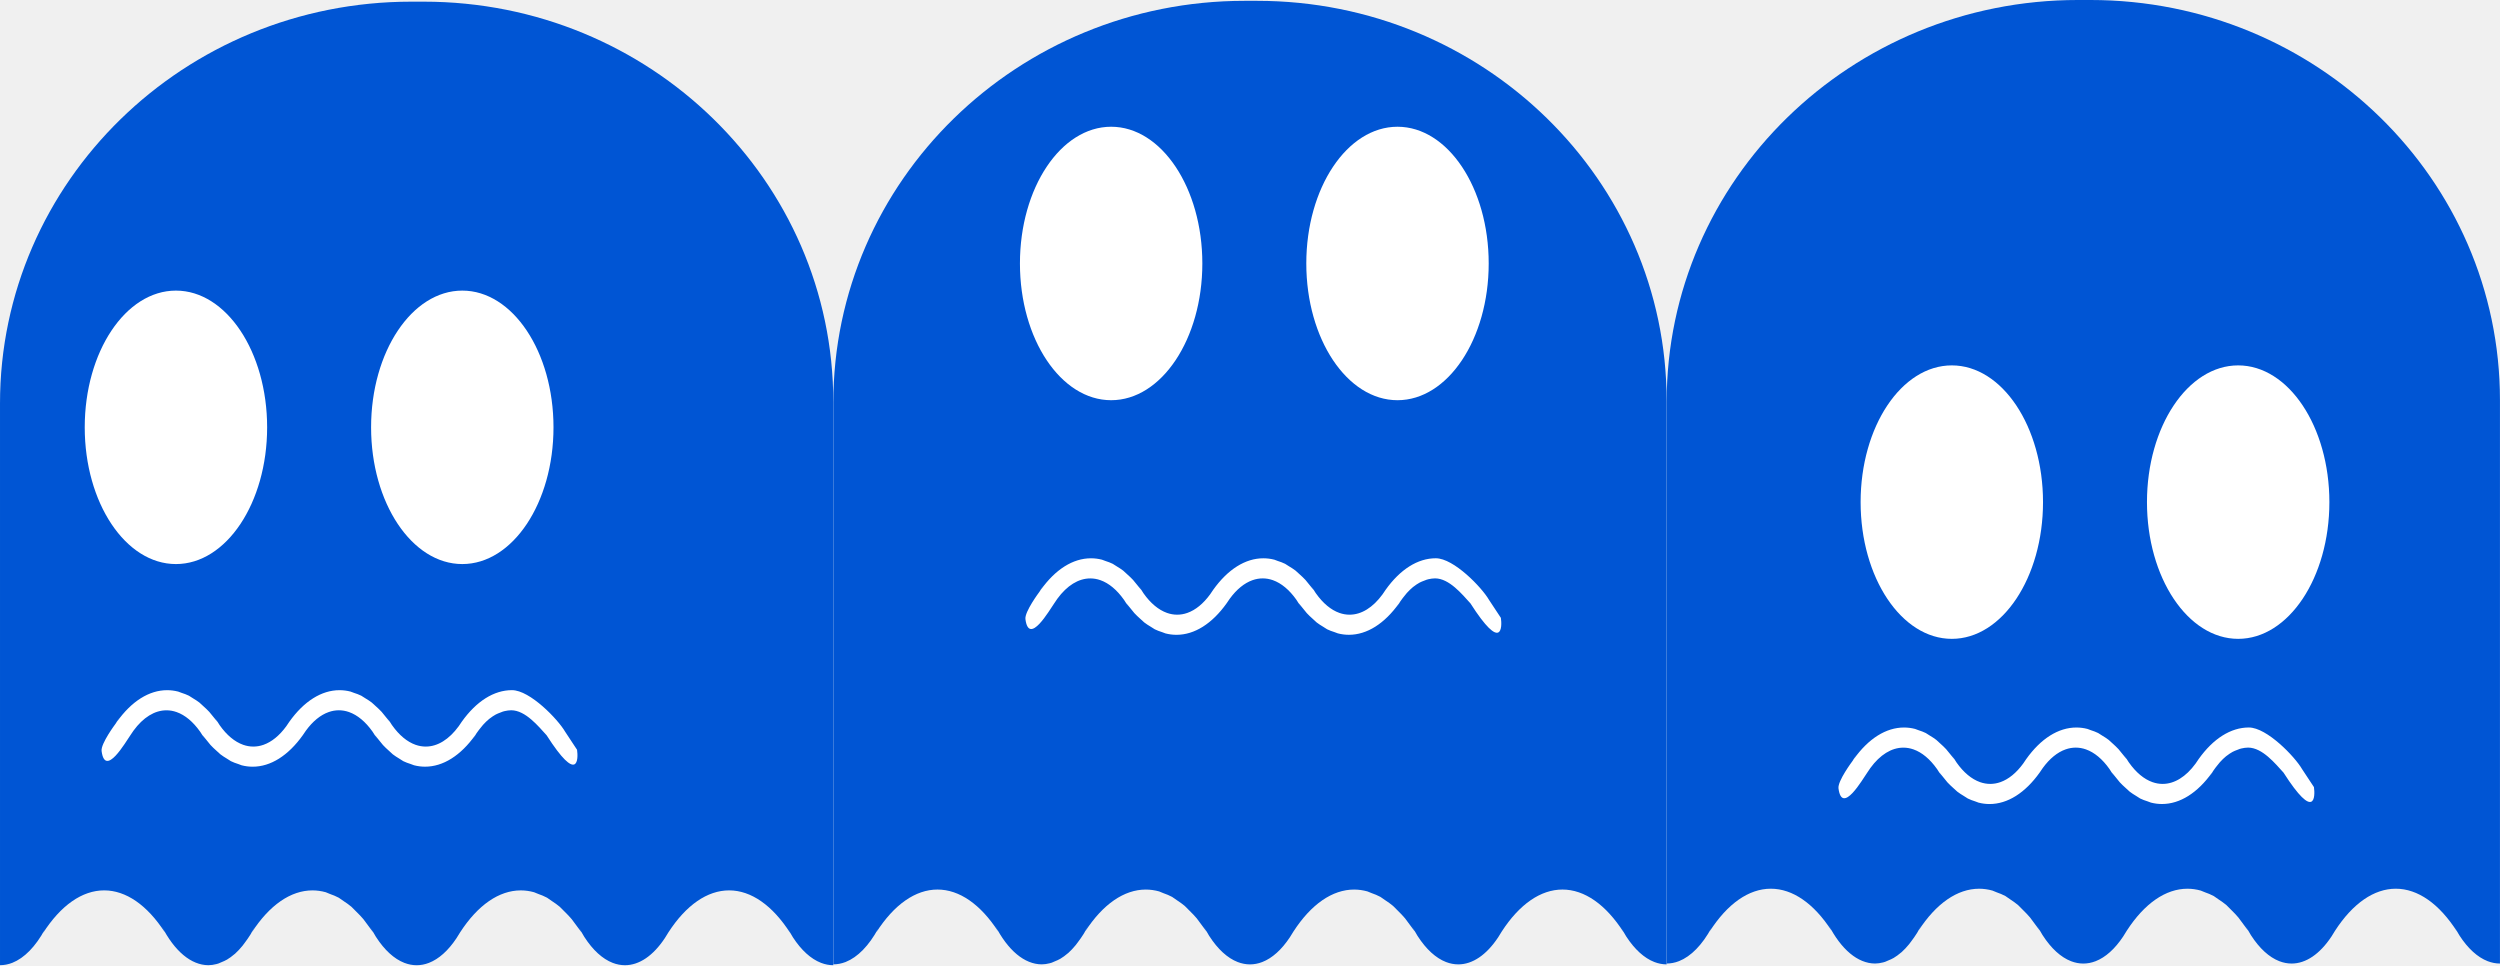
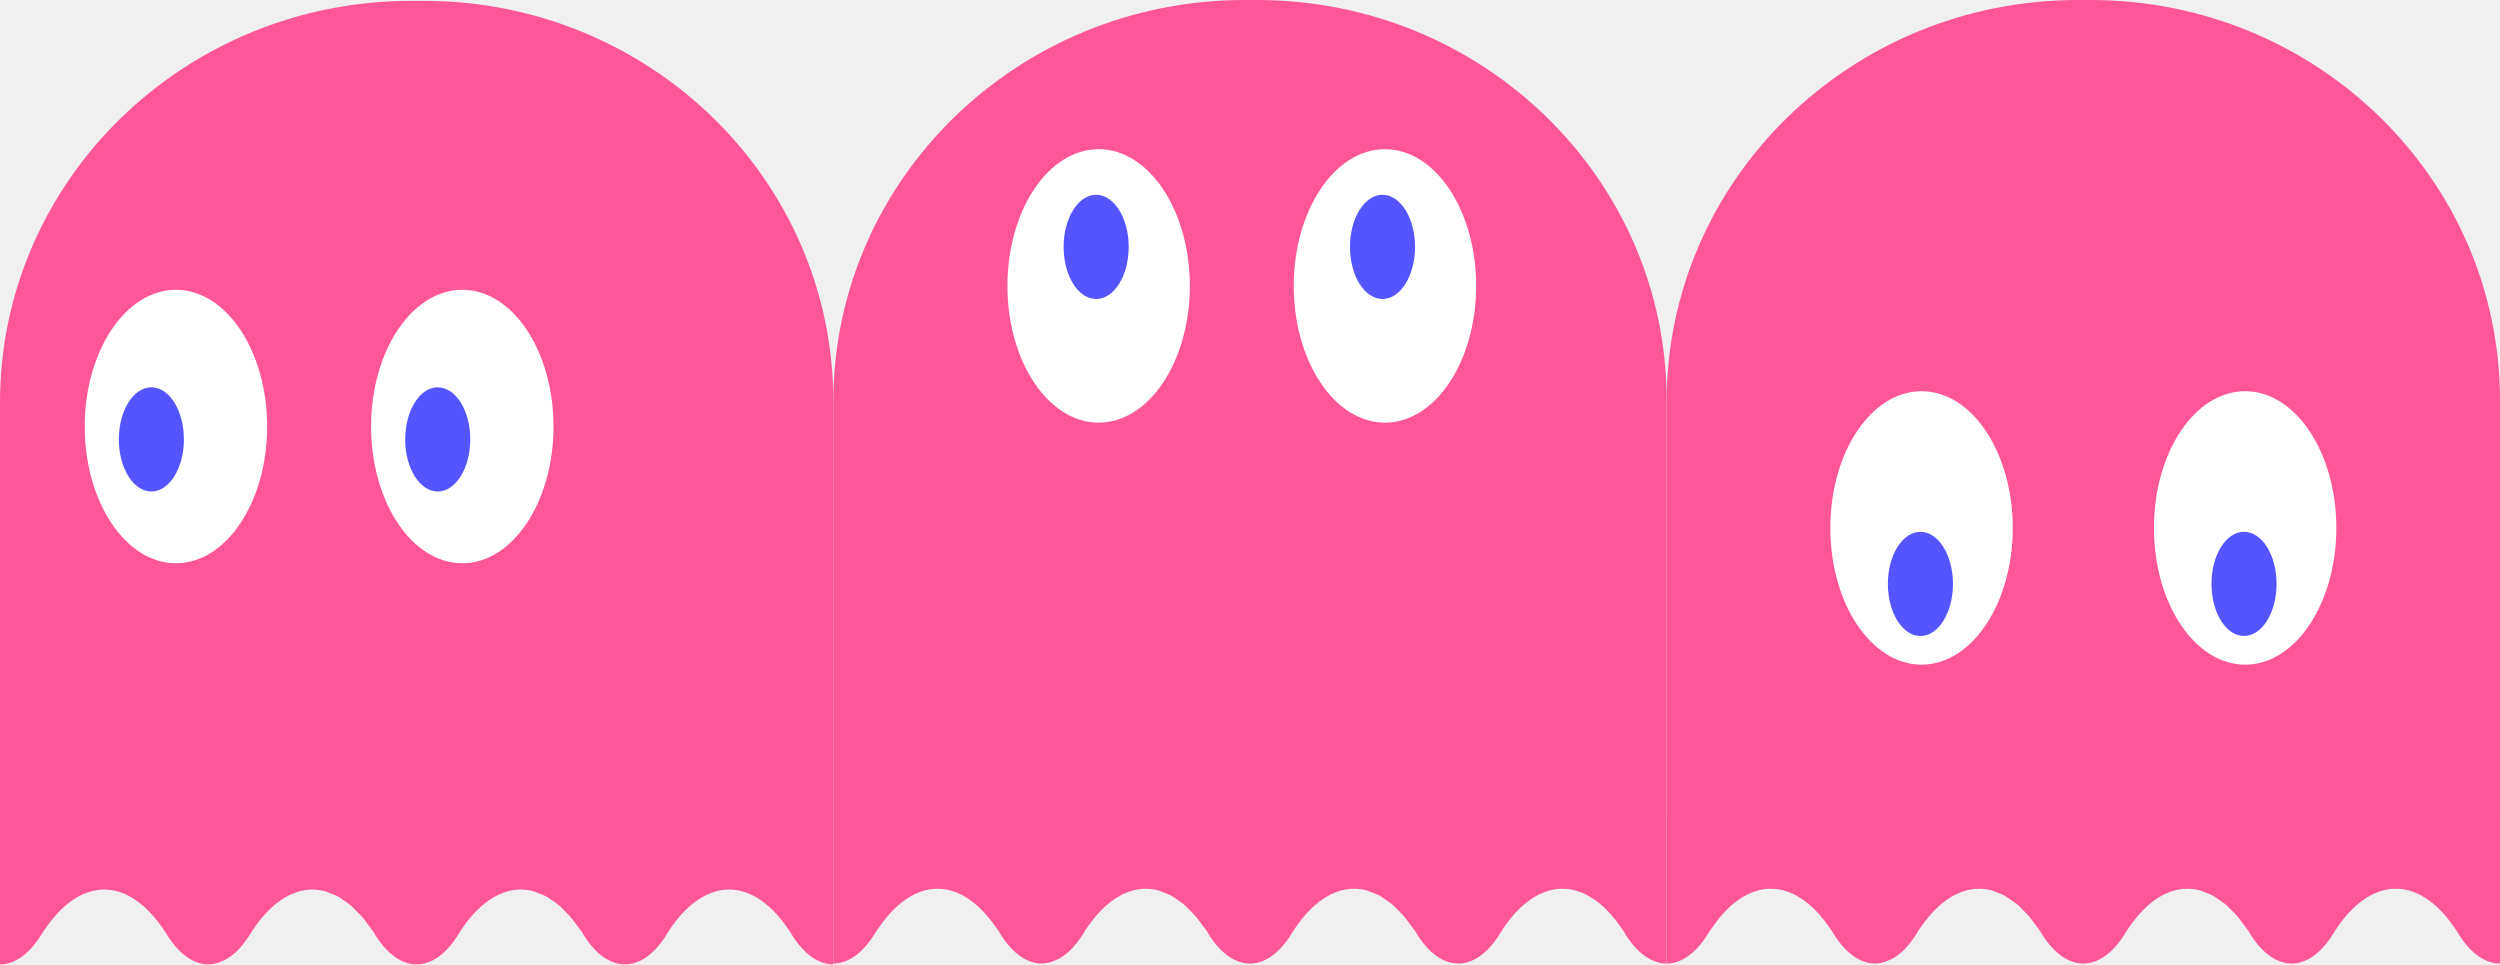
- <svg xmlns="http://www.w3.org/2000/svg" width="384" height="148.256" viewBox="0 0 101.6 39.226" version="1.1" id="svg1" xml:space="preserve">
+ <svg xmlns="http://www.w3.org/2000/svg" width="384" height="148.131" viewBox="0 0 101.6 39.193" version="1.1" id="svg1" xml:space="preserve">
  <defs id="defs1" />
-   <g id="layer1" transform="translate(-221.1955,-117.6115)">
-     <g id="g61" transform="translate(15.58882,58.37373)">
-       <g id="g60" transform="translate(82.29565,-37.6752)">
-         <g id="g59" style="fill:#ff0000" transform="matrix(0.5387755,0,0,0.5263396,81.94945,108.1022)">
-           <path id="path57" style="fill:#0055d4;fill-opacity:1;stroke-width:0.177" d="M 233.508,-21.259 A 31.022,31.022 0 0 0 202.487,9.763 V 30.061 41.6 53.138 a 5.241,11.539 0 0 0 0.927,-0.183 5.241,11.539 0 0 0 2.459,-2.58 5.241,11.539 0 0 1 -0.148,0.292 7.857,17.299 0 0 1 4.62,-3.306 7.857,17.299 0 0 1 4.576,3.237 5.241,11.539 0 0 1 -0.231,-0.464 5.241,11.539 0 0 0 3.511,3.004 5.241,11.539 0 0 0 0.609,-0.086 5.241,11.539 0 0 0 0.157,-0.047 5.241,11.539 0 0 0 0.165,-0.073 5.241,11.539 0 0 0 0.273,-0.119 5.241,11.539 0 0 0 0.206,-0.108 5.241,11.539 0 0 0 0.553,-0.413 5.241,11.539 0 0 0 0.046,-0.035 5.241,11.539 0 0 0 0.565,-0.614 5.241,11.539 0 0 0 0.176,-0.241 5.241,11.539 0 0 0 0.402,-0.592 5.241,11.539 0 0 0 0.061,-0.101 5.241,11.539 0 0 0 0.293,-0.565 5.241,11.539 0 0 1 -0.225,0.455 7.857,17.299 0 0 1 4.576,-3.237 7.857,17.299 0 0 1 1.002,0.143 7.857,17.299 0 0 1 0.32,0.135 7.857,17.299 0 0 1 0.661,0.289 7.857,17.299 0 0 1 0.375,0.266 7.857,17.299 0 0 1 0.58,0.433 7.857,17.299 0 0 1 0.378,0.388 7.857,17.299 0 0 1 0.523,0.567 7.857,17.299 0 0 1 0.373,0.514 7.857,17.299 0 0 1 0.364,0.503 5.241,11.539 0 0 1 -0.222,-0.446 5.241,11.539 0 0 0 0.411,0.76 7.857,17.299 0 0 1 0.027,0.043 5.241,11.539 0 0 0 2.138,2.001 5.241,11.539 0 0 0 0.926,0.182 5.241,11.539 0 0 0 0.927,-0.182 5.241,11.539 0 0 0 2.079,-1.906 7.857,17.299 0 0 1 0.275,-0.453 7.857,17.299 0 0 1 4.576,-3.237 7.857,17.299 0 0 1 1.002,0.143 7.857,17.299 0 0 1 0.314,0.131 7.857,17.299 0 0 1 0.668,0.293 7.857,17.299 0 0 1 0.375,0.266 7.857,17.299 0 0 1 0.58,0.433 7.857,17.299 0 0 1 0.372,0.381 7.857,17.299 0 0 1 0.529,0.575 7.857,17.299 0 0 1 0.372,0.513 7.857,17.299 0 0 1 0.364,0.502 5.241,11.539 0 0 1 -0.228,-0.459 5.241,11.539 0 0 0 0.412,0.762 7.857,17.299 0 0 1 0.037,0.061 5.241,11.539 0 0 0 2.132,1.994 5.241,11.539 0 0 0 0.927,0.182 5.241,11.539 0 0 0 3.006,-2.087 7.857,17.299 0 0 1 0.274,-0.453 7.857,17.299 0 0 1 4.577,-3.238 7.857,17.299 0 0 1 4.619,3.305 5.241,11.539 0 0 1 -0.19,-0.376 5.241,11.539 0 0 0 0.384,0.696 5.241,11.539 0 0 0 2.118,1.97 5.241,11.539 0 0 0 0.927,0.183 V 41.601 41.6 30.06 9.635 A 30.893,30.893 0 0 0 234.452,-21.259 Z" />
-           <g id="g58" transform="matrix(2.580366,0,0,2.537215,-38.11264,-239.1585)" style="fill:#d5ffd5">
-             <ellipse style="fill:#ffffff;fill-opacity:1;stroke-width:0.179" id="ellipse57" cx="101.578" cy="101.162" rx="2.666" ry="4.161" />
-             <ellipse style="fill:#ffffff;fill-opacity:1;stroke-width:0.179" id="ellipse58" cx="109.949" cy="101.162" rx="2.666" ry="4.161" />
-           </g>
+   <g id="layer1" transform="translate(-89.65683,-120.5918)">
+     <g id="g37" style="fill:#ff0000" transform="matrix(0.5387755,0,0,0.5263396,-2.558968,132.4154)">
+       <path id="path31" style="fill:#ff5599;fill-opacity:1;stroke-width:0.177" d="M 327.897,-22.464 A 31.022,31.022 0 0 0 296.875,8.558 V 28.857 40.395 51.934 a 5.241,11.539 0 0 0 0.927,-0.183 5.241,11.539 0 0 0 2.459,-2.581 5.241,11.539 0 0 1 -0.148,0.293 7.857,17.299 0 0 1 4.619,-3.306 7.857,17.299 0 0 1 4.576,3.237 5.241,11.539 0 0 1 -0.231,-0.464 5.241,11.539 0 0 0 3.512,3.004 5.241,11.539 0 0 0 0.609,-0.086 5.241,11.539 0 0 0 0.157,-0.048 5.241,11.539 0 0 0 0.165,-0.072 5.241,11.539 0 0 0 0.272,-0.119 5.241,11.539 0 0 0 0.207,-0.108 5.241,11.539 0 0 0 0.553,-0.413 5.241,11.539 0 0 0 0.045,-0.035 5.241,11.539 0 0 0 0.565,-0.614 5.241,11.539 0 0 0 0.176,-0.242 5.241,11.539 0 0 0 0.403,-0.592 5.241,11.539 0 0 0 0.06,-0.1 5.241,11.539 0 0 0 0.293,-0.565 5.241,11.539 0 0 1 -0.225,0.455 7.857,17.299 0 0 1 4.577,-3.238 7.857,17.299 0 0 1 1.001,0.144 7.857,17.299 0 0 1 0.32,0.134 7.857,17.299 0 0 1 0.662,0.29 7.857,17.299 0 0 1 0.375,0.266 7.857,17.299 0 0 1 0.58,0.433 7.857,17.299 0 0 1 0.377,0.387 7.857,17.299 0 0 1 0.523,0.567 7.857,17.299 0 0 1 0.373,0.514 7.857,17.299 0 0 1 0.364,0.503 5.241,11.539 0 0 1 -0.221,-0.446 5.241,11.539 0 0 0 0.411,0.76 7.857,17.299 0 0 1 0.027,0.043 5.241,11.539 0 0 0 2.138,2.001 5.241,11.539 0 0 0 0.927,0.181 5.241,11.539 0 0 0 0.926,-0.181 5.241,11.539 0 0 0 2.08,-1.906 7.857,17.299 0 0 1 0.274,-0.453 7.857,17.299 0 0 1 4.576,-3.238 7.857,17.299 0 0 1 1.003,0.144 7.857,17.299 0 0 1 0.313,0.131 7.857,17.299 0 0 1 0.668,0.293 7.857,17.299 0 0 1 0.375,0.266 7.857,17.299 0 0 1 0.581,0.432 7.857,17.299 0 0 1 0.371,0.382 7.857,17.299 0 0 1 0.53,0.574 7.857,17.299 0 0 1 0.372,0.513 7.857,17.299 0 0 1 0.364,0.503 5.241,11.539 0 0 1 -0.228,-0.459 5.241,11.539 0 0 0 0.412,0.762 7.857,17.299 0 0 1 0.037,0.061 5.241,11.539 0 0 0 2.133,1.994 5.241,11.539 0 0 0 0.927,0.181 5.241,11.539 0 0 0 3.005,-2.086 7.857,17.299 0 0 1 0.274,-0.454 7.857,17.299 0 0 1 4.577,-3.237 7.857,17.299 0 0 1 4.619,3.304 5.241,11.539 0 0 1 -0.19,-0.375 5.241,11.539 0 0 0 0.385,0.696 5.241,11.539 0 0 0 2.117,1.97 5.241,11.539 0 0 0 0.927,0.182 V 40.395 h 9.6e-4 V 28.856 8.43 A 30.893,30.893 0 0 0 328.84,-22.464 Z" />
+       <g id="g36" transform="matrix(2.580366,0,0,2.537215,54.57984,-238.3702)" style="fill:#d5ffd5">
+         <ellipse style="fill:#ffffff;fill-opacity:1;stroke-width:0.179" id="ellipse32" cx="101.35" cy="101.162" rx="2.666" ry="4.161" />
+         <ellipse style="fill:#ffffff;fill-opacity:1;stroke-width:0.179" id="ellipse33" cx="110.81" cy="101.162" rx="2.666" ry="4.161" />
+         <g id="g35" transform="matrix(1.070075,0,0,1.505745,31.23187,-61.37048)">
+           <ellipse style="fill:#5555ff;fill-opacity:1;stroke-width:0.154" id="ellipse34" cx="65.496" cy="109.073" rx="0.889" ry="1.053" />
+           <ellipse style="fill:#5555ff;fill-opacity:1;stroke-width:0.154" id="ellipse35" cx="74.336" cy="109.072" rx="0.889" ry="1.053" />
        </g>
-         <path d="m 216.865,128.166 c -0.29,-0.5 -1.427,-1.688 -2.161,-1.688 -0.732,8e-5 -1.446,0.449 -2.041,1.285 -0.042,0.058 -0.082,0.118 -0.122,0.18 -0.393,0.539 -0.861,0.828 -1.341,0.828 -0.139,1.1e-4 -0.277,-0.024 -0.413,-0.072 -0.343,-0.121 -0.668,-0.392 -0.951,-0.791 -0.005,-0.008 -0.011,-0.016 -0.017,-0.024 -0.064,-0.095 -0.125,-0.196 -0.184,-0.302 0.033,0.062 0.067,0.123 0.102,0.182 -0.053,-0.069 -0.107,-0.136 -0.162,-0.199 -0.054,-0.071 -0.11,-0.139 -0.166,-0.204 -0.077,-0.082 -0.156,-0.158 -0.236,-0.228 -0.055,-0.053 -0.11,-0.104 -0.166,-0.151 -0.085,-0.064 -0.171,-0.121 -0.259,-0.172 -0.055,-0.038 -0.111,-0.073 -0.167,-0.106 -0.098,-0.047 -0.198,-0.086 -0.298,-0.116 -0.046,-0.019 -0.093,-0.036 -0.139,-0.052 -0.148,-0.038 -0.298,-0.057 -0.447,-0.057 -0.732,-1.5e-4 -1.446,0.449 -2.041,1.284 -0.041,0.058 -0.082,0.118 -0.122,0.18 -0.278,0.381 -0.594,0.639 -0.927,0.756 -0.136,0.048 -0.274,0.072 -0.413,0.072 -0.139,-3e-5 -0.277,-0.024 -0.413,-0.072 -0.344,-0.122 -0.67,-0.393 -0.953,-0.794 -0.004,-0.006 -0.008,-0.012 -0.011,-0.017 -0.064,-0.094 -0.125,-0.195 -0.183,-0.301 0.032,0.061 0.065,0.12 0.098,0.177 -0.053,-0.069 -0.107,-0.136 -0.162,-0.199 -0.055,-0.071 -0.11,-0.139 -0.167,-0.204 -0.076,-0.081 -0.154,-0.156 -0.233,-0.225 -0.055,-0.054 -0.112,-0.105 -0.168,-0.154 -0.085,-0.064 -0.171,-0.121 -0.259,-0.172 -0.055,-0.038 -0.111,-0.073 -0.167,-0.106 -0.097,-0.046 -0.196,-0.085 -0.295,-0.115 -0.047,-0.02 -0.095,-0.037 -0.143,-0.053 -0.148,-0.038 -0.297,-0.057 -0.447,-0.057 -0.732,-2e-5 -1.446,0.449 -2.041,1.284 0.034,-0.058 0.068,-0.118 0.1,-0.18 -0.042,0.078 -0.086,0.153 -0.131,0.224 -0.009,0.013 -0.018,0.026 -0.027,0.04 0,0 -0.603,0.804 -0.565,1.104 0.142,1.102 0.983,-0.378 1.174,-0.646 0.041,-0.058 0.082,-0.118 0.122,-0.18 0.393,-0.539 0.861,-0.828 1.34,-0.828 0.139,-1.1e-4 0.277,0.024 0.413,0.072 0.343,0.121 0.668,0.392 0.951,0.791 0.005,0.008 0.011,0.016 0.017,0.024 0.064,0.095 0.125,0.196 0.184,0.302 -0.033,-0.062 -0.067,-0.123 -0.102,-0.182 0.053,0.069 0.107,0.135 0.162,0.199 0.054,0.071 0.11,0.139 0.166,0.204 0.077,0.082 0.156,0.158 0.236,0.228 0.055,0.053 0.11,0.104 0.166,0.151 0.085,0.064 0.171,0.121 0.259,0.172 0.055,0.038 0.111,0.073 0.167,0.106 0.098,0.047 0.198,0.086 0.298,0.116 0.046,0.019 0.093,0.036 0.139,0.052 0.148,0.038 0.298,0.057 0.447,0.057 0.732,-8e-5 1.446,-0.449 2.041,-1.285 0.042,-0.058 0.082,-0.118 0.123,-0.18 0.278,-0.381 0.594,-0.639 0.927,-0.756 0.136,-0.048 0.274,-0.072 0.413,-0.072 0.138,-7e-5 0.277,0.024 0.413,0.072 0.344,0.122 0.67,0.393 0.954,0.794 0.004,0.006 0.008,0.012 0.011,0.017 0.064,0.094 0.125,0.195 0.183,0.301 -0.032,-0.061 -0.065,-0.12 -0.098,-0.177 0.053,0.069 0.107,0.136 0.162,0.2 0.054,0.071 0.11,0.139 0.166,0.204 0.076,0.081 0.154,0.156 0.233,0.225 0.056,0.054 0.112,0.105 0.168,0.154 0.085,0.064 0.171,0.121 0.259,0.172 0.055,0.038 0.111,0.073 0.167,0.106 0.097,0.046 0.196,0.085 0.295,0.114 0.047,0.02 0.095,0.037 0.143,0.053 0.148,0.038 0.297,0.057 0.447,0.057 0.732,3e-5 1.446,-0.449 2.041,-1.284 -0.034,0.058 -0.068,0.118 -0.1,0.18 0.042,-0.078 0.086,-0.153 0.13,-0.224 0.009,-0.013 0.018,-0.027 0.027,-0.04 0.058,-0.084 0.118,-0.162 0.179,-0.235 0.026,-0.033 0.052,-0.065 0.078,-0.096 0.082,-0.091 0.166,-0.172 0.252,-0.243 0.007,-0.005 0.014,-0.009 0.02,-0.014 0.081,-0.064 0.163,-0.118 0.246,-0.164 0.031,-0.015 0.061,-0.03 0.092,-0.043 0.04,-0.018 0.081,-0.034 0.122,-0.047 0.025,-0.01 0.049,-0.02 0.074,-0.029 0.023,-0.007 0.047,-0.013 0.07,-0.019 0.09,-0.022 0.181,-0.033 0.272,-0.035 0.579,0.003 1.105,0.654 1.437,1.017 v 0 c 1.282,2.003 1.292,0.962 1.237,0.589 z" style="fill:#ffffff;stroke-width:0.166;stroke-linejoin:round" id="path59" />
      </g>
    </g>
-     <g id="g67" transform="translate(-18.2778,58.40758)">
-       <g id="g65" transform="translate(82.29565,-37.6752)">
-         <g id="g63" style="fill:#ff0000" transform="matrix(0.5387755,0,0,0.5263396,81.94945,108.1022)">
-           <path id="path61" style="fill:#0055d4;fill-opacity:1;stroke-width:0.177" d="M 233.508,-21.259 A 31.022,31.022 0 0 0 202.487,9.763 V 30.061 41.6 53.138 a 5.241,11.539 0 0 0 0.927,-0.183 5.241,11.539 0 0 0 2.459,-2.58 5.241,11.539 0 0 1 -0.148,0.292 7.857,17.299 0 0 1 4.62,-3.306 7.857,17.299 0 0 1 4.576,3.237 5.241,11.539 0 0 1 -0.231,-0.464 5.241,11.539 0 0 0 3.511,3.004 5.241,11.539 0 0 0 0.609,-0.086 5.241,11.539 0 0 0 0.157,-0.047 5.241,11.539 0 0 0 0.165,-0.073 5.241,11.539 0 0 0 0.273,-0.119 5.241,11.539 0 0 0 0.206,-0.108 5.241,11.539 0 0 0 0.553,-0.413 5.241,11.539 0 0 0 0.046,-0.035 5.241,11.539 0 0 0 0.565,-0.614 5.241,11.539 0 0 0 0.176,-0.241 5.241,11.539 0 0 0 0.402,-0.592 5.241,11.539 0 0 0 0.061,-0.101 5.241,11.539 0 0 0 0.293,-0.565 5.241,11.539 0 0 1 -0.225,0.455 7.857,17.299 0 0 1 4.576,-3.237 7.857,17.299 0 0 1 1.002,0.143 7.857,17.299 0 0 1 0.32,0.135 7.857,17.299 0 0 1 0.661,0.289 7.857,17.299 0 0 1 0.375,0.266 7.857,17.299 0 0 1 0.58,0.433 7.857,17.299 0 0 1 0.378,0.388 7.857,17.299 0 0 1 0.523,0.567 7.857,17.299 0 0 1 0.373,0.514 7.857,17.299 0 0 1 0.364,0.503 5.241,11.539 0 0 1 -0.222,-0.446 5.241,11.539 0 0 0 0.411,0.76 7.857,17.299 0 0 1 0.027,0.043 5.241,11.539 0 0 0 2.138,2.001 5.241,11.539 0 0 0 0.926,0.182 5.241,11.539 0 0 0 0.927,-0.182 5.241,11.539 0 0 0 2.079,-1.906 7.857,17.299 0 0 1 0.275,-0.453 7.857,17.299 0 0 1 4.576,-3.237 7.857,17.299 0 0 1 1.002,0.143 7.857,17.299 0 0 1 0.314,0.131 7.857,17.299 0 0 1 0.668,0.293 7.857,17.299 0 0 1 0.375,0.266 7.857,17.299 0 0 1 0.58,0.433 7.857,17.299 0 0 1 0.372,0.381 7.857,17.299 0 0 1 0.529,0.575 7.857,17.299 0 0 1 0.372,0.513 7.857,17.299 0 0 1 0.364,0.502 5.241,11.539 0 0 1 -0.228,-0.459 5.241,11.539 0 0 0 0.412,0.762 7.857,17.299 0 0 1 0.037,0.061 5.241,11.539 0 0 0 2.132,1.994 5.241,11.539 0 0 0 0.927,0.182 5.241,11.539 0 0 0 3.006,-2.087 7.857,17.299 0 0 1 0.274,-0.453 7.857,17.299 0 0 1 4.577,-3.238 7.857,17.299 0 0 1 4.619,3.305 5.241,11.539 0 0 1 -0.19,-0.376 5.241,11.539 0 0 0 0.384,0.696 5.241,11.539 0 0 0 2.118,1.97 5.241,11.539 0 0 0 0.927,0.183 V 41.601 41.6 30.06 9.635 A 30.893,30.893 0 0 0 234.452,-21.259 Z" />
-           <g id="g62" transform="matrix(2.580366,0,0,2.537215,-38.66663,-257.6492)" style="fill:#d5ffd5">
-             <ellipse style="fill:#ffffff;fill-opacity:1;stroke-width:0.179" id="ellipse61" cx="101.578" cy="101.162" rx="2.666" ry="4.161" />
-             <ellipse style="fill:#ffffff;fill-opacity:1;stroke-width:0.179" id="ellipse62" cx="109.949" cy="101.162" rx="2.666" ry="4.161" />
-           </g>
+     <g id="g44" style="fill:#ff0000" transform="matrix(0.5387755,0,0,0.5263396,-31.58323,152.503)">
+       <path id="path38" style="fill:#ff5599;fill-opacity:1;stroke-width:0.177" d="m 318.909,-60.628 a 31.022,31.022 0 0 0 -31.022,31.022 V -9.307 2.232 13.77 a 5.241,11.539 0 0 0 0.927,-0.183 5.241,11.539 0 0 0 2.459,-2.581 5.241,11.539 0 0 1 -0.148,0.293 7.857,17.299 0 0 1 4.619,-3.306 7.857,17.299 0 0 1 4.576,3.237 5.241,11.539 0 0 1 -0.231,-0.464 5.241,11.539 0 0 0 3.512,3.004 5.241,11.539 0 0 0 0.609,-0.086 5.241,11.539 0 0 0 0.157,-0.047 5.241,11.539 0 0 0 0.165,-0.073 5.241,11.539 0 0 0 0.272,-0.119 5.241,11.539 0 0 0 0.207,-0.108 5.241,11.539 0 0 0 0.553,-0.413 5.241,11.539 0 0 0 0.045,-0.035 5.241,11.539 0 0 0 0.565,-0.614 5.241,11.539 0 0 0 0.176,-0.241 5.241,11.539 0 0 0 0.403,-0.592 5.241,11.539 0 0 0 0.06,-0.101 5.241,11.539 0 0 0 0.293,-0.565 5.241,11.539 0 0 1 -0.225,0.455 7.857,17.299 0 0 1 4.577,-3.238 7.857,17.299 0 0 1 1.001,0.144 7.857,17.299 0 0 1 0.32,0.134 7.857,17.299 0 0 1 0.662,0.29 7.857,17.299 0 0 1 0.375,0.266 7.857,17.299 0 0 1 0.58,0.433 7.857,17.299 0 0 1 0.377,0.387 7.857,17.299 0 0 1 0.523,0.567 7.857,17.299 0 0 1 0.373,0.514 7.857,17.299 0 0 1 0.364,0.503 5.241,11.539 0 0 1 -0.221,-0.446 5.241,11.539 0 0 0 0.411,0.76 7.857,17.299 0 0 1 0.027,0.043 5.241,11.539 0 0 0 2.138,2.001 5.241,11.539 0 0 0 0.927,0.181 5.241,11.539 0 0 0 0.926,-0.181 5.241,11.539 0 0 0 2.08,-1.906 7.857,17.299 0 0 1 0.274,-0.453 7.857,17.299 0 0 1 4.576,-3.238 7.857,17.299 0 0 1 1.003,0.144 7.857,17.299 0 0 1 0.313,0.131 7.857,17.299 0 0 1 0.668,0.293 7.857,17.299 0 0 1 0.376,0.266 7.857,17.299 0 0 1 0.58,0.433 7.857,17.299 0 0 1 0.372,0.381 7.857,17.299 0 0 1 0.529,0.574 7.857,17.299 0 0 1 0.372,0.514 7.857,17.299 0 0 1 0.364,0.502 5.241,11.539 0 0 1 -0.228,-0.459 5.241,11.539 0 0 0 0.412,0.762 7.857,17.299 0 0 1 0.037,0.061 5.241,11.539 0 0 0 2.133,1.994 5.241,11.539 0 0 0 0.927,0.181 5.241,11.539 0 0 0 3.006,-2.086 7.857,17.299 0 0 1 0.274,-0.453 7.857,17.299 0 0 1 4.576,-3.238 7.857,17.299 0 0 1 4.619,3.305 5.241,11.539 0 0 1 -0.19,-0.376 5.241,11.539 0 0 0 0.385,0.696 5.241,11.539 0 0 0 2.117,1.97 5.241,11.539 0 0 0 0.927,0.182 V 2.232 h 9.6e-4 V -9.308 -29.734 a 30.893,30.893 0 0 0 -30.894,-30.894 z" />
+       <g id="g43" transform="matrix(2.580366,0,0,2.537215,54.77801,-257.0595)" style="fill:#d5ffd5">
+         <ellipse style="fill:#ffffff;fill-opacity:1;stroke-width:0.179" id="ellipse39" cx="98.095" cy="86.121" rx="2.666" ry="4.161" />
+         <ellipse style="fill:#ffffff;fill-opacity:1;stroke-width:0.179" id="ellipse40" cx="106.465" cy="86.121" rx="2.666" ry="4.161" />
+         <g id="g42" transform="matrix(1.070075,0,0,1.505745,27.69702,-76.86481)">
+           <ellipse style="fill:#5555ff;fill-opacity:1;stroke-width:0.154" id="ellipse41" cx="65.72" cy="107.454" rx="0.889" ry="1.053" />
+           <ellipse style="fill:#5555ff;fill-opacity:1;stroke-width:0.154" id="ellipse42" cx="73.543" cy="107.454" rx="0.889" ry="1.053" />
        </g>
-         <path d="m 217.689,121.255 c -0.29,-0.5 -1.427,-1.688 -2.161,-1.688 -0.732,8e-5 -1.446,0.449 -2.041,1.285 -0.042,0.058 -0.082,0.118 -0.122,0.18 -0.393,0.539 -0.861,0.828 -1.341,0.828 -0.139,1.1e-4 -0.277,-0.024 -0.413,-0.072 -0.343,-0.121 -0.668,-0.392 -0.951,-0.791 -0.005,-0.008 -0.011,-0.016 -0.017,-0.024 -0.064,-0.095 -0.125,-0.196 -0.184,-0.302 0.033,0.062 0.067,0.123 0.102,0.182 -0.053,-0.069 -0.107,-0.136 -0.162,-0.199 -0.054,-0.071 -0.11,-0.139 -0.166,-0.204 -0.077,-0.082 -0.156,-0.158 -0.236,-0.228 -0.055,-0.053 -0.11,-0.104 -0.166,-0.151 -0.085,-0.064 -0.171,-0.121 -0.259,-0.172 -0.055,-0.038 -0.111,-0.073 -0.167,-0.106 -0.098,-0.047 -0.198,-0.086 -0.298,-0.116 -0.046,-0.019 -0.093,-0.036 -0.139,-0.052 -0.148,-0.038 -0.298,-0.057 -0.447,-0.057 -0.732,-1.5e-4 -1.446,0.449 -2.041,1.284 -0.041,0.058 -0.082,0.118 -0.122,0.18 -0.278,0.381 -0.594,0.639 -0.927,0.756 -0.136,0.048 -0.274,0.072 -0.413,0.072 -0.139,-3e-5 -0.277,-0.024 -0.413,-0.072 -0.344,-0.122 -0.67,-0.393 -0.953,-0.794 -0.004,-0.006 -0.008,-0.012 -0.011,-0.017 -0.064,-0.094 -0.125,-0.195 -0.183,-0.301 0.032,0.061 0.065,0.12 0.098,0.177 -0.053,-0.069 -0.107,-0.136 -0.162,-0.199 -0.055,-0.071 -0.11,-0.139 -0.167,-0.204 -0.076,-0.081 -0.154,-0.156 -0.233,-0.225 -0.055,-0.054 -0.112,-0.105 -0.168,-0.154 -0.085,-0.064 -0.171,-0.121 -0.259,-0.172 -0.055,-0.038 -0.111,-0.073 -0.167,-0.106 -0.097,-0.046 -0.196,-0.085 -0.295,-0.115 -0.047,-0.02 -0.095,-0.037 -0.143,-0.053 -0.148,-0.038 -0.297,-0.057 -0.447,-0.057 -0.732,-2e-5 -1.446,0.449 -2.041,1.284 0.034,-0.058 0.068,-0.118 0.1,-0.18 -0.042,0.078 -0.086,0.153 -0.131,0.224 -0.009,0.013 -0.018,0.026 -0.027,0.04 0,0 -0.603,0.804 -0.565,1.104 0.142,1.102 0.983,-0.378 1.174,-0.646 0.041,-0.058 0.082,-0.118 0.122,-0.18 0.393,-0.539 0.861,-0.828 1.34,-0.828 0.139,-1.1e-4 0.277,0.024 0.413,0.072 0.343,0.121 0.668,0.392 0.951,0.791 0.005,0.008 0.011,0.016 0.017,0.024 0.064,0.095 0.125,0.196 0.184,0.302 -0.033,-0.062 -0.067,-0.123 -0.102,-0.182 0.053,0.069 0.107,0.135 0.162,0.199 0.054,0.071 0.11,0.139 0.166,0.204 0.077,0.082 0.156,0.158 0.236,0.228 0.055,0.053 0.11,0.104 0.166,0.151 0.085,0.064 0.171,0.121 0.259,0.172 0.055,0.038 0.111,0.073 0.167,0.106 0.098,0.047 0.198,0.086 0.298,0.116 0.046,0.019 0.093,0.036 0.139,0.052 0.148,0.038 0.298,0.057 0.447,0.057 0.732,-8e-5 1.446,-0.449 2.041,-1.285 0.042,-0.058 0.082,-0.118 0.123,-0.18 0.278,-0.381 0.594,-0.639 0.927,-0.756 0.136,-0.048 0.274,-0.072 0.413,-0.072 0.138,-7e-5 0.277,0.024 0.413,0.072 0.344,0.122 0.67,0.393 0.954,0.794 0.004,0.006 0.008,0.012 0.011,0.017 0.064,0.094 0.125,0.195 0.183,0.301 -0.032,-0.061 -0.065,-0.12 -0.098,-0.177 0.053,0.069 0.107,0.136 0.162,0.2 0.054,0.071 0.11,0.139 0.166,0.204 0.076,0.081 0.154,0.156 0.233,0.225 0.056,0.054 0.112,0.105 0.168,0.154 0.085,0.064 0.171,0.121 0.259,0.172 0.055,0.038 0.111,0.073 0.167,0.106 0.097,0.046 0.196,0.085 0.295,0.114 0.047,0.02 0.095,0.037 0.143,0.053 0.148,0.038 0.297,0.057 0.447,0.057 0.732,3e-5 1.446,-0.449 2.041,-1.284 -0.034,0.058 -0.068,0.118 -0.1,0.18 0.042,-0.078 0.086,-0.153 0.13,-0.224 0.009,-0.013 0.018,-0.027 0.027,-0.04 0.058,-0.084 0.118,-0.162 0.179,-0.235 0.026,-0.033 0.052,-0.065 0.078,-0.096 0.082,-0.091 0.166,-0.172 0.252,-0.243 0.007,-0.005 0.014,-0.009 0.02,-0.014 0.081,-0.064 0.163,-0.118 0.246,-0.164 0.031,-0.015 0.061,-0.03 0.092,-0.043 0.04,-0.018 0.081,-0.034 0.122,-0.047 0.025,-0.01 0.049,-0.02 0.074,-0.029 0.023,-0.007 0.047,-0.013 0.07,-0.019 0.09,-0.022 0.181,-0.033 0.272,-0.035 0.579,0.003 1.105,0.654 1.437,1.017 v 0 c 1.282,2.003 1.292,0.962 1.237,0.589 z" style="fill:#ffffff;stroke-width:0.166;stroke-linejoin:round" id="path63" />
      </g>
    </g>
  </g>
-   <g id="layer1-2" transform="translate(-221.9106,-163.7372)">
+   <g id="layer1-2" transform="translate(-90.37192,-166.7176)">
    <g id="g4">
      <path id="path55" style="fill:#ff0000;stroke-width:0.177" d="M 233.509,-21.259 A 31.022,31.022 0 0 0 202.487,9.763 V 30.062 41.6 53.138 a 5.241,11.539 0 0 0 0.927,-0.183 5.241,11.539 0 0 0 2.459,-2.581 5.241,11.539 0 0 1 -0.148,0.293 7.857,17.299 0 0 1 4.619,-3.306 7.857,17.299 0 0 1 4.576,3.237 5.241,11.539 0 0 1 -0.23,-0.464 5.241,11.539 0 0 0 3.511,3.004 5.241,11.539 0 0 0 0.609,-0.086 5.241,11.539 0 0 0 0.157,-0.048 5.241,11.539 0 0 0 0.165,-0.072 5.241,11.539 0 0 0 0.272,-0.119 5.241,11.539 0 0 0 0.207,-0.108 5.241,11.539 0 0 0 0.553,-0.413 5.241,11.539 0 0 0 0.045,-0.036 5.241,11.539 0 0 0 0.566,-0.613 5.241,11.539 0 0 0 0.175,-0.242 5.241,11.539 0 0 0 0.403,-0.592 5.241,11.539 0 0 0 0.06,-0.1 5.241,11.539 0 0 0 0.293,-0.565 5.241,11.539 0 0 1 -0.224,0.454 7.857,17.299 0 0 1 4.576,-3.237 7.857,17.299 0 0 1 1.001,0.144 7.857,17.299 0 0 1 0.321,0.134 7.857,17.299 0 0 1 0.661,0.29 7.857,17.299 0 0 1 0.375,0.266 7.857,17.299 0 0 1 0.58,0.433 7.857,17.299 0 0 1 0.377,0.387 7.857,17.299 0 0 1 0.523,0.567 7.857,17.299 0 0 1 0.373,0.514 7.857,17.299 0 0 1 0.364,0.503 5.241,11.539 0 0 1 -0.221,-0.446 5.241,11.539 0 0 0 0.411,0.76 7.857,17.299 0 0 1 0.027,0.043 5.241,11.539 0 0 0 2.138,2.001 5.241,11.539 0 0 0 0.927,0.181 5.241,11.539 0 0 0 0.926,-0.181 5.241,11.539 0 0 0 2.08,-1.906 7.857,17.299 0 0 1 0.274,-0.453 7.857,17.299 0 0 1 4.576,-3.238 7.857,17.299 0 0 1 1.003,0.144 7.857,17.299 0 0 1 0.313,0.131 7.857,17.299 0 0 1 0.669,0.293 7.857,17.299 0 0 1 0.375,0.265 7.857,17.299 0 0 1 0.58,0.433 7.857,17.299 0 0 1 0.372,0.382 7.857,17.299 0 0 1 0.529,0.574 7.857,17.299 0 0 1 0.372,0.513 7.857,17.299 0 0 1 0.364,0.503 5.241,11.539 0 0 1 -0.227,-0.459 5.241,11.539 0 0 0 0.411,0.762 7.857,17.299 0 0 1 0.037,0.061 5.241,11.539 0 0 0 2.133,1.994 5.241,11.539 0 0 0 0.927,0.181 5.241,11.539 0 0 0 3.006,-2.086 7.857,17.299 0 0 1 0.274,-0.454 7.857,17.299 0 0 1 4.576,-3.237 7.857,17.299 0 0 1 4.62,3.304 5.241,11.539 0 0 1 -0.19,-0.376 5.241,11.539 0 0 0 0.384,0.697 5.241,11.539 0 0 0 2.118,1.97 5.241,11.539 0 0 0 0.927,0.182 V 41.6 30.061 9.634 A 30.893,30.893 0 0 0 234.452,-21.259 Z" transform="matrix(0.5387755,0,0,0.5263396,-84.78021,72.47265)" />
      <g id="g64" transform="matrix(1.390238,0,0,1.335437,-109.753,-56.513)" style="fill:#d5ffd5">
        <ellipse style="fill:#ffffff;fill-opacity:1;stroke-width:0.179" id="path64" cx="101.578" cy="101.162" rx="2.666" ry="4.161" />
        <ellipse style="fill:#ffffff;fill-opacity:1;stroke-width:0.179" id="ellipse64" cx="109.949" cy="101.162" rx="2.666" ry="4.161" />
        <g id="g66" transform="matrix(1.070075,0,0,1.505745,30.53436,-60.24451)">
          <ellipse style="fill:#5555ff;fill-opacity:1;stroke-width:0.154" id="path65" cx="65.72" cy="107.454" rx="0.889" ry="1.053" />
          <ellipse style="fill:#5555ff;fill-opacity:1;stroke-width:0.154" id="ellipse65" cx="73.543" cy="107.454" rx="0.889" ry="1.053" />
        </g>
      </g>
    </g>
-     <g id="g2">
+     <g id="g2" transform="translate(4.424638,-3.461987)">
      <path id="path68" style="fill:#ff6600;fill-opacity:1;stroke-width:0.177" d="M 233.508,-21.259 A 31.022,31.022 0 0 0 202.487,9.763 V 30.061 41.6 53.138 a 5.241,11.539 0 0 0 0.927,-0.183 5.241,11.539 0 0 0 2.459,-2.58 5.241,11.539 0 0 1 -0.148,0.292 7.857,17.299 0 0 1 4.62,-3.306 7.857,17.299 0 0 1 4.575,3.237 5.241,11.539 0 0 1 -0.23,-0.464 5.241,11.539 0 0 0 3.511,3.004 5.241,11.539 0 0 0 0.609,-0.086 5.241,11.539 0 0 0 0.157,-0.047 5.241,11.539 0 0 0 0.165,-0.073 5.241,11.539 0 0 0 0.272,-0.119 5.241,11.539 0 0 0 0.207,-0.108 5.241,11.539 0 0 0 0.553,-0.413 5.241,11.539 0 0 0 0.046,-0.035 5.241,11.539 0 0 0 0.565,-0.614 5.241,11.539 0 0 0 0.176,-0.241 5.241,11.539 0 0 0 0.402,-0.592 5.241,11.539 0 0 0 0.06,-0.101 5.241,11.539 0 0 0 0.293,-0.565 5.241,11.539 0 0 1 -0.225,0.455 7.857,17.299 0 0 1 4.576,-3.237 7.857,17.299 0 0 1 1.002,0.143 7.857,17.299 0 0 1 0.32,0.135 7.857,17.299 0 0 1 0.661,0.289 7.857,17.299 0 0 1 0.375,0.266 7.857,17.299 0 0 1 0.58,0.433 7.857,17.299 0 0 1 0.378,0.388 7.857,17.299 0 0 1 0.522,0.567 7.857,17.299 0 0 1 0.374,0.514 7.857,17.299 0 0 1 0.364,0.503 5.241,11.539 0 0 1 -0.221,-0.446 5.241,11.539 0 0 0 0.411,0.76 7.857,17.299 0 0 1 0.027,0.043 5.241,11.539 0 0 0 2.139,2.001 5.241,11.539 0 0 0 0.926,0.182 5.241,11.539 0 0 0 0.927,-0.182 5.241,11.539 0 0 0 2.079,-1.906 7.857,17.299 0 0 1 0.274,-0.453 7.857,17.299 0 0 1 4.577,-3.237 7.857,17.299 0 0 1 1.002,0.143 7.857,17.299 0 0 1 0.313,0.131 7.857,17.299 0 0 1 0.669,0.293 7.857,17.299 0 0 1 0.375,0.266 7.857,17.299 0 0 1 0.58,0.433 7.857,17.299 0 0 1 0.372,0.381 7.857,17.299 0 0 1 0.529,0.575 7.857,17.299 0 0 1 0.372,0.513 7.857,17.299 0 0 1 0.364,0.502 5.241,11.539 0 0 1 -0.227,-0.459 5.241,11.539 0 0 0 0.412,0.762 7.857,17.299 0 0 1 0.036,0.061 5.241,11.539 0 0 0 2.133,1.994 5.241,11.539 0 0 0 0.927,0.182 5.241,11.539 0 0 0 3.006,-2.087 7.857,17.299 0 0 1 0.274,-0.453 7.857,17.299 0 0 1 4.577,-3.238 7.857,17.299 0 0 1 4.619,3.305 5.241,11.539 0 0 1 -0.19,-0.376 5.241,11.539 0 0 0 0.384,0.696 5.241,11.539 0 0 0 2.118,1.97 5.241,11.539 0 0 0 0.927,0.183 V 41.601 41.6 30.061 9.635 a 30.893,30.893 0 0 0 -30.893,-30.894 z" transform="matrix(0.5387755,0,0,0.5263396,43.30507,73.35446)" />
      <g id="g73" transform="matrix(1.390238,0,0,1.335437,18.33228,-55.63119)" style="fill:#d5ffd5">
        <ellipse style="fill:#ffffff;fill-opacity:1;stroke-width:0.179" id="ellipse69" cx="101.578" cy="101.162" rx="2.666" ry="4.161" />
        <ellipse style="fill:#ffffff;fill-opacity:1;stroke-width:0.179" id="ellipse70" cx="109.949" cy="101.162" rx="2.666" ry="4.161" />
        <g id="g72" transform="matrix(1.070075,0,0,1.505745,30.53436,-60.24451)">
          <ellipse style="fill:#5555ff;fill-opacity:1;stroke-width:0.154" id="ellipse71" cx="65.72" cy="107.454" rx="0.889" ry="1.053" />
          <ellipse style="fill:#5555ff;fill-opacity:1;stroke-width:0.154" id="ellipse72" cx="73.543" cy="107.454" rx="0.889" ry="1.053" />
        </g>
      </g>
    </g>
-     <g id="g3">
+     <g id="g3" transform="translate(-1.311892,105.3808)">
      <path id="path82" style="fill:#ff5599;fill-opacity:1;stroke-width:0.177" d="M 233.508,-21.259 A 31.022,31.022 0 0 0 202.486,9.763 V 30.061 41.599 53.138 a 5.241,11.539 0 0 0 0.927,-0.183 5.241,11.539 0 0 0 2.46,-2.581 5.241,11.539 0 0 1 -0.149,0.292 7.857,17.299 0 0 1 4.62,-3.306 7.857,17.299 0 0 1 4.576,3.238 5.241,11.539 0 0 1 -0.231,-0.464 5.241,11.539 0 0 0 3.512,3.004 5.241,11.539 0 0 0 0.608,-0.087 5.241,11.539 0 0 0 0.157,-0.047 5.241,11.539 0 0 0 0.165,-0.072 5.241,11.539 0 0 0 0.273,-0.12 5.241,11.539 0 0 0 0.207,-0.108 5.241,11.539 0 0 0 0.552,-0.412 5.241,11.539 0 0 0 0.046,-0.036 5.241,11.539 0 0 0 0.565,-0.614 5.241,11.539 0 0 0 0.176,-0.241 5.241,11.539 0 0 0 0.403,-0.592 5.241,11.539 0 0 0 0.06,-0.1 5.241,11.539 0 0 0 0.293,-0.566 5.241,11.539 0 0 1 -0.225,0.455 7.857,17.299 0 0 1 4.576,-3.237 7.857,17.299 0 0 1 1.002,0.144 7.857,17.299 0 0 1 0.32,0.134 7.857,17.299 0 0 1 0.661,0.289 7.857,17.299 0 0 1 0.376,0.266 7.857,17.299 0 0 1 0.579,0.434 7.857,17.299 0 0 1 0.378,0.387 7.857,17.299 0 0 1 0.523,0.567 7.857,17.299 0 0 1 0.373,0.513 7.857,17.299 0 0 1 0.364,0.503 5.241,11.539 0 0 1 -0.222,-0.446 5.241,11.539 0 0 0 0.411,0.76 7.857,17.299 0 0 1 0.027,0.043 5.241,11.539 0 0 0 2.138,2.002 5.241,11.539 0 0 0 0.926,0.181 5.241,11.539 0 0 0 0.927,-0.181 5.241,11.539 0 0 0 2.079,-1.906 7.857,17.299 0 0 1 0.275,-0.454 7.857,17.299 0 0 1 4.576,-3.237 7.857,17.299 0 0 1 1.003,0.144 7.857,17.299 0 0 1 0.313,0.13 7.857,17.299 0 0 1 0.668,0.293 7.857,17.299 0 0 1 0.375,0.266 7.857,17.299 0 0 1 0.581,0.433 7.857,17.299 0 0 1 0.371,0.382 7.857,17.299 0 0 1 0.529,0.574 7.857,17.299 0 0 1 0.373,0.513 7.857,17.299 0 0 1 0.364,0.502 5.241,11.539 0 0 1 -0.228,-0.458 5.241,11.539 0 0 0 0.412,0.762 7.857,17.299 0 0 1 0.037,0.061 5.241,11.539 0 0 0 2.132,1.994 5.241,11.539 0 0 0 0.927,0.181 5.241,11.539 0 0 0 3.006,-2.086 7.857,17.299 0 0 1 0.274,-0.454 7.857,17.299 0 0 1 4.577,-3.237 7.857,17.299 0 0 1 4.619,3.304 5.241,11.539 0 0 1 -0.19,-0.376 5.241,11.539 0 0 0 0.385,0.697 5.241,11.539 0 0 0 2.117,1.97 5.241,11.539 0 0 0 0.927,0.183 V 41.6 41.599 30.061 9.635 A 30.893,30.893 0 0 0 234.452,-21.259 Z" transform="matrix(0.5387755,0,0,0.5263396,-17.41091,72.56089)" />
      <g id="g87" transform="matrix(1.390238,0,0,1.335437,-42.3837,-56.42475)" style="fill:#d5ffd5">
        <ellipse style="fill:#ffffff;fill-opacity:1;stroke-width:0.179" id="ellipse83" cx="101.578" cy="101.162" rx="2.666" ry="4.161" />
        <ellipse style="fill:#ffffff;fill-opacity:1;stroke-width:0.179" id="ellipse84" cx="109.949" cy="101.162" rx="2.666" ry="4.161" />
        <g id="g86" transform="matrix(1.070075,0,0,1.505745,30.53436,-60.24451)">
          <ellipse style="fill:#5555ff;fill-opacity:1;stroke-width:0.154" id="ellipse85" cx="65.72" cy="107.454" rx="0.889" ry="1.053" />
          <ellipse style="fill:#5555ff;fill-opacity:1;stroke-width:0.154" id="ellipse86" cx="73.543" cy="107.454" rx="0.889" ry="1.053" />
        </g>
      </g>
    </g>
-     <g id="g1">
+     <g id="g1" transform="translate(0.2536391,0.7609105)">
      <path id="path95" style="fill:#18ebf0;fill-opacity:1;stroke-width:0.177" d="M 233.508,-21.259 A 31.022,31.022 0 0 0 202.487,9.763 V 30.061 41.599 53.138 a 5.241,11.539 0 0 0 0.927,-0.183 5.241,11.539 0 0 0 2.459,-2.581 5.241,11.539 0 0 1 -0.148,0.293 7.857,17.299 0 0 1 4.62,-3.306 7.857,17.299 0 0 1 4.576,3.237 5.241,11.539 0 0 1 -0.231,-0.464 5.241,11.539 0 0 0 3.511,3.004 5.241,11.539 0 0 0 0.609,-0.087 5.241,11.539 0 0 0 0.157,-0.047 5.241,11.539 0 0 0 0.165,-0.072 5.241,11.539 0 0 0 0.273,-0.12 5.241,11.539 0 0 0 0.206,-0.107 5.241,11.539 0 0 0 0.553,-0.413 5.241,11.539 0 0 0 0.046,-0.036 5.241,11.539 0 0 0 0.565,-0.613 5.241,11.539 0 0 0 0.176,-0.242 5.241,11.539 0 0 0 0.402,-0.592 5.241,11.539 0 0 0 0.061,-0.1 5.241,11.539 0 0 0 0.293,-0.565 5.241,11.539 0 0 1 -0.225,0.454 7.857,17.299 0 0 1 4.576,-3.237 7.857,17.299 0 0 1 1.002,0.144 7.857,17.299 0 0 1 0.32,0.134 7.857,17.299 0 0 1 0.661,0.29 7.857,17.299 0 0 1 0.375,0.265 7.857,17.299 0 0 1 0.58,0.434 7.857,17.299 0 0 1 0.378,0.387 7.857,17.299 0 0 1 0.523,0.567 7.857,17.299 0 0 1 0.373,0.514 7.857,17.299 0 0 1 0.364,0.502 5.241,11.539 0 0 1 -0.222,-0.446 5.241,11.539 0 0 0 0.411,0.76 7.857,17.299 0 0 1 0.027,0.043 5.241,11.539 0 0 0 2.138,2.002 5.241,11.539 0 0 0 0.926,0.181 5.241,11.539 0 0 0 0.927,-0.181 5.241,11.539 0 0 0 2.079,-1.906 7.857,17.299 0 0 1 0.274,-0.454 7.857,17.299 0 0 1 4.577,-3.237 7.857,17.299 0 0 1 1.002,0.144 7.857,17.299 0 0 1 0.314,0.13 7.857,17.299 0 0 1 0.668,0.294 7.857,17.299 0 0 1 0.375,0.265 7.857,17.299 0 0 1 0.58,0.433 7.857,17.299 0 0 1 0.372,0.382 7.857,17.299 0 0 1 0.529,0.574 7.857,17.299 0 0 1 0.372,0.513 7.857,17.299 0 0 1 0.364,0.502 5.241,11.539 0 0 1 -0.228,-0.458 5.241,11.539 0 0 0 0.412,0.762 7.857,17.299 0 0 1 0.036,0.061 5.241,11.539 0 0 0 2.133,1.994 5.241,11.539 0 0 0 0.927,0.181 5.241,11.539 0 0 0 3.006,-2.086 7.857,17.299 0 0 1 0.274,-0.454 7.857,17.299 0 0 1 4.577,-3.237 7.857,17.299 0 0 1 4.619,3.304 5.241,11.539 0 0 1 -0.19,-0.376 5.241,11.539 0 0 0 0.384,0.697 5.241,11.539 0 0 0 2.118,1.97 5.241,11.539 0 0 0 0.927,0.183 V 41.6 41.599 30.061 9.634 A 30.893,30.893 0 0 0 234.452,-21.259 Z" transform="matrix(0.5387755,0,0,0.5263396,104.2906,72.17545)" />
      <g id="g100" transform="matrix(1.390238,0,0,1.335437,79.31777,-56.8102)" style="fill:#d5ffd5">
        <ellipse style="fill:#ffffff;fill-opacity:1;stroke-width:0.179" id="ellipse96" cx="101.578" cy="101.162" rx="2.666" ry="4.161" />
        <ellipse style="fill:#ffffff;fill-opacity:1;stroke-width:0.179" id="ellipse97" cx="109.949" cy="101.162" rx="2.666" ry="4.161" />
        <g id="g99" transform="matrix(1.070075,0,0,1.505745,30.53436,-60.24451)">
          <ellipse style="fill:#5555ff;fill-opacity:1;stroke-width:0.154" id="ellipse98" cx="65.72" cy="107.454" rx="0.889" ry="1.053" />
          <ellipse style="fill:#5555ff;fill-opacity:1;stroke-width:0.154" id="ellipse99" cx="73.543" cy="107.454" rx="0.889" ry="1.053" />
        </g>
      </g>
    </g>
-     <g id="g5" transform="translate(-51.42933,104.5672)">
+     <g id="g5" transform="translate(-2.731197,0.8300466)">
      <g id="g137" transform="translate(82.29565,-37.6752)">
        <g id="g110" style="fill:#ff0000" transform="matrix(0.5387755,0,0,0.5263396,81.94945,108.1022)">
          <path id="path104" style="fill:#0055d4;fill-opacity:1;stroke-width:0.177" d="M 233.508,-21.259 A 31.022,31.022 0 0 0 202.487,9.763 V 30.061 41.6 53.138 a 5.241,11.539 0 0 0 0.927,-0.183 5.241,11.539 0 0 0 2.459,-2.58 5.241,11.539 0 0 1 -0.148,0.292 7.857,17.299 0 0 1 4.62,-3.306 7.857,17.299 0 0 1 4.576,3.237 5.241,11.539 0 0 1 -0.231,-0.464 5.241,11.539 0 0 0 3.511,3.004 5.241,11.539 0 0 0 0.609,-0.086 5.241,11.539 0 0 0 0.157,-0.047 5.241,11.539 0 0 0 0.165,-0.073 5.241,11.539 0 0 0 0.273,-0.119 5.241,11.539 0 0 0 0.206,-0.108 5.241,11.539 0 0 0 0.553,-0.413 5.241,11.539 0 0 0 0.046,-0.035 5.241,11.539 0 0 0 0.565,-0.614 5.241,11.539 0 0 0 0.176,-0.241 5.241,11.539 0 0 0 0.402,-0.592 5.241,11.539 0 0 0 0.061,-0.101 5.241,11.539 0 0 0 0.293,-0.565 5.241,11.539 0 0 1 -0.225,0.455 7.857,17.299 0 0 1 4.576,-3.237 7.857,17.299 0 0 1 1.002,0.143 7.857,17.299 0 0 1 0.32,0.135 7.857,17.299 0 0 1 0.661,0.289 7.857,17.299 0 0 1 0.375,0.266 7.857,17.299 0 0 1 0.58,0.433 7.857,17.299 0 0 1 0.378,0.388 7.857,17.299 0 0 1 0.523,0.567 7.857,17.299 0 0 1 0.373,0.514 7.857,17.299 0 0 1 0.364,0.503 5.241,11.539 0 0 1 -0.222,-0.446 5.241,11.539 0 0 0 0.411,0.76 7.857,17.299 0 0 1 0.027,0.043 5.241,11.539 0 0 0 2.138,2.001 5.241,11.539 0 0 0 0.926,0.182 5.241,11.539 0 0 0 0.927,-0.182 5.241,11.539 0 0 0 2.079,-1.906 7.857,17.299 0 0 1 0.275,-0.453 7.857,17.299 0 0 1 4.576,-3.237 7.857,17.299 0 0 1 1.002,0.143 7.857,17.299 0 0 1 0.314,0.131 7.857,17.299 0 0 1 0.668,0.293 7.857,17.299 0 0 1 0.375,0.266 7.857,17.299 0 0 1 0.58,0.433 7.857,17.299 0 0 1 0.372,0.381 7.857,17.299 0 0 1 0.529,0.575 7.857,17.299 0 0 1 0.372,0.513 7.857,17.299 0 0 1 0.364,0.502 5.241,11.539 0 0 1 -0.228,-0.459 5.241,11.539 0 0 0 0.412,0.762 7.857,17.299 0 0 1 0.037,0.061 5.241,11.539 0 0 0 2.132,1.994 5.241,11.539 0 0 0 0.927,0.182 5.241,11.539 0 0 0 3.006,-2.087 7.857,17.299 0 0 1 0.274,-0.453 7.857,17.299 0 0 1 4.577,-3.238 7.857,17.299 0 0 1 4.619,3.305 5.241,11.539 0 0 1 -0.19,-0.376 5.241,11.539 0 0 0 0.384,0.696 5.241,11.539 0 0 0 2.118,1.97 5.241,11.539 0 0 0 0.927,0.183 V 41.601 41.6 30.06 9.635 A 30.893,30.893 0 0 0 234.452,-21.259 Z" />
          <g id="g109" transform="matrix(2.580366,0,0,2.537215,-46.35101,-245.0617)" style="fill:#d5ffd5">
            <ellipse style="fill:#ffffff;fill-opacity:1;stroke-width:0.179" id="ellipse105" cx="101.578" cy="101.162" rx="2.666" ry="4.161" />
            <ellipse style="fill:#ffffff;fill-opacity:1;stroke-width:0.179" id="ellipse106" cx="109.949" cy="101.162" rx="2.666" ry="4.161" />
          </g>
        </g>
        <path d="m 214.011,126.581 c -0.29,-0.5 -1.427,-1.688 -2.161,-1.688 -0.732,8e-5 -1.446,0.449 -2.041,1.285 -0.042,0.058 -0.082,0.118 -0.122,0.18 -0.393,0.539 -0.861,0.828 -1.341,0.828 -0.139,1.1e-4 -0.277,-0.024 -0.413,-0.072 -0.343,-0.121 -0.668,-0.392 -0.951,-0.791 -0.005,-0.008 -0.011,-0.016 -0.017,-0.024 -0.064,-0.095 -0.125,-0.196 -0.184,-0.302 0.033,0.062 0.067,0.123 0.102,0.182 -0.053,-0.069 -0.107,-0.136 -0.162,-0.199 -0.054,-0.071 -0.11,-0.139 -0.166,-0.204 -0.077,-0.082 -0.156,-0.158 -0.236,-0.228 -0.055,-0.053 -0.11,-0.104 -0.166,-0.151 -0.085,-0.064 -0.171,-0.121 -0.259,-0.172 -0.055,-0.038 -0.111,-0.073 -0.167,-0.106 -0.098,-0.047 -0.198,-0.086 -0.298,-0.116 -0.046,-0.019 -0.093,-0.036 -0.139,-0.052 -0.148,-0.038 -0.298,-0.057 -0.447,-0.057 -0.732,-1.5e-4 -1.446,0.449 -2.041,1.284 -0.041,0.058 -0.082,0.118 -0.122,0.18 -0.278,0.381 -0.594,0.639 -0.927,0.756 -0.136,0.048 -0.274,0.072 -0.413,0.072 -0.139,-3e-5 -0.277,-0.024 -0.413,-0.072 -0.344,-0.122 -0.67,-0.393 -0.953,-0.794 -0.004,-0.006 -0.008,-0.012 -0.011,-0.017 -0.064,-0.094 -0.125,-0.195 -0.183,-0.301 0.032,0.061 0.065,0.12 0.098,0.177 -0.053,-0.069 -0.107,-0.136 -0.162,-0.199 -0.055,-0.071 -0.11,-0.139 -0.167,-0.204 -0.076,-0.081 -0.154,-0.156 -0.233,-0.225 -0.055,-0.054 -0.112,-0.105 -0.168,-0.154 -0.085,-0.064 -0.171,-0.121 -0.259,-0.172 -0.055,-0.038 -0.111,-0.073 -0.167,-0.106 -0.097,-0.046 -0.196,-0.085 -0.295,-0.115 -0.047,-0.02 -0.095,-0.037 -0.143,-0.053 -0.148,-0.038 -0.297,-0.057 -0.447,-0.057 -0.732,-2e-5 -1.446,0.449 -2.041,1.284 0.034,-0.058 0.068,-0.118 0.1,-0.18 -0.042,0.078 -0.086,0.153 -0.131,0.224 -0.009,0.013 -0.018,0.026 -0.027,0.04 0,0 -0.603,0.804 -0.565,1.104 0.142,1.102 0.983,-0.378 1.174,-0.646 0.041,-0.058 0.082,-0.118 0.122,-0.18 0.393,-0.539 0.861,-0.828 1.34,-0.828 0.139,-1.1e-4 0.277,0.024 0.413,0.072 0.343,0.121 0.668,0.392 0.951,0.791 0.005,0.008 0.011,0.016 0.017,0.024 0.064,0.095 0.125,0.196 0.184,0.302 -0.033,-0.062 -0.067,-0.123 -0.102,-0.182 0.053,0.069 0.107,0.135 0.162,0.199 0.054,0.071 0.11,0.139 0.166,0.204 0.077,0.082 0.156,0.158 0.236,0.228 0.055,0.053 0.11,0.104 0.166,0.151 0.085,0.064 0.171,0.121 0.259,0.172 0.055,0.038 0.111,0.073 0.167,0.106 0.098,0.047 0.198,0.086 0.298,0.116 0.046,0.019 0.093,0.036 0.139,0.052 0.148,0.038 0.298,0.057 0.447,0.057 0.732,-8e-5 1.446,-0.449 2.041,-1.285 0.042,-0.058 0.082,-0.118 0.123,-0.18 0.278,-0.381 0.594,-0.639 0.927,-0.756 0.136,-0.048 0.274,-0.072 0.413,-0.072 0.138,-7e-5 0.277,0.024 0.413,0.072 0.344,0.122 0.67,0.393 0.954,0.794 0.004,0.006 0.008,0.012 0.011,0.017 0.064,0.094 0.125,0.195 0.183,0.301 -0.032,-0.061 -0.065,-0.12 -0.098,-0.177 0.053,0.069 0.107,0.136 0.162,0.2 0.054,0.071 0.11,0.139 0.166,0.204 0.076,0.081 0.154,0.156 0.233,0.225 0.056,0.054 0.112,0.105 0.168,0.154 0.085,0.064 0.171,0.121 0.259,0.172 0.055,0.038 0.111,0.073 0.167,0.106 0.097,0.046 0.196,0.085 0.295,0.114 0.047,0.02 0.095,0.037 0.143,0.053 0.148,0.038 0.297,0.057 0.447,0.057 0.732,3e-5 1.446,-0.449 2.041,-1.284 -0.034,0.058 -0.068,0.118 -0.1,0.18 0.042,-0.078 0.086,-0.153 0.13,-0.224 0.009,-0.013 0.018,-0.027 0.027,-0.04 0.058,-0.084 0.118,-0.162 0.179,-0.235 0.026,-0.033 0.052,-0.065 0.078,-0.096 0.082,-0.091 0.166,-0.172 0.252,-0.243 0.007,-0.005 0.014,-0.009 0.02,-0.014 0.081,-0.064 0.163,-0.118 0.246,-0.164 0.031,-0.015 0.061,-0.03 0.092,-0.043 0.04,-0.018 0.081,-0.034 0.122,-0.047 0.025,-0.01 0.049,-0.02 0.074,-0.029 0.023,-0.007 0.047,-0.013 0.07,-0.019 0.09,-0.022 0.181,-0.033 0.272,-0.035 0.579,0.003 1.105,0.654 1.437,1.017 v 0 c 1.282,2.003 1.292,0.962 1.237,0.589 z" style="fill:#ffffff;stroke-width:0.166;stroke-linejoin:round" id="path135" />
      </g>
    </g>
  </g>
</svg>
